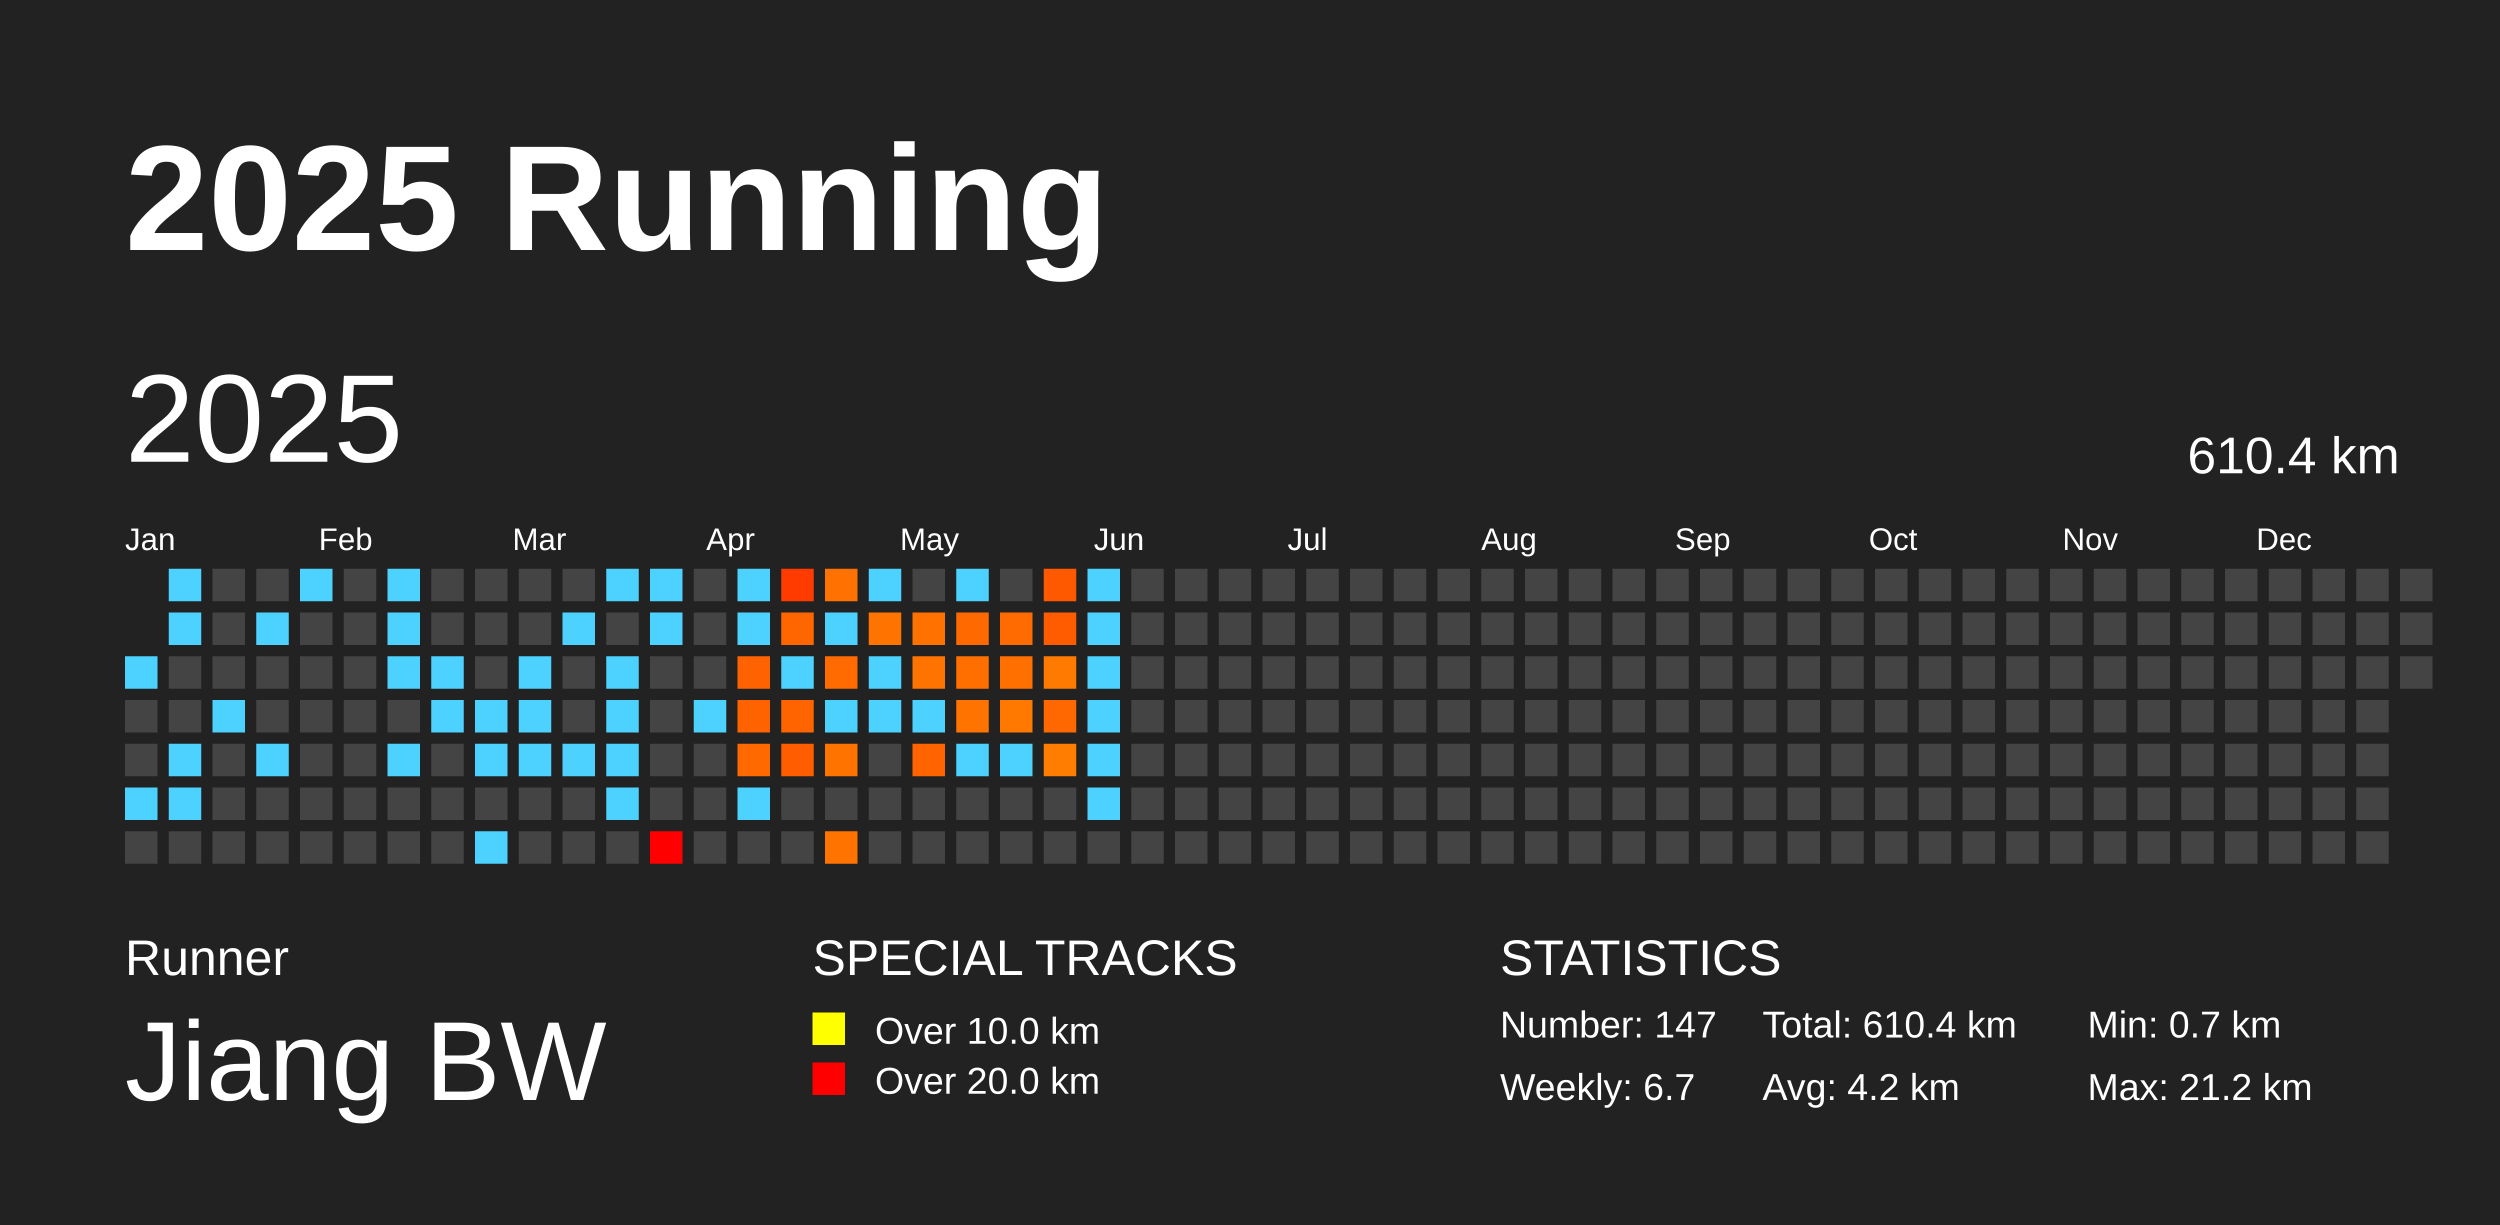
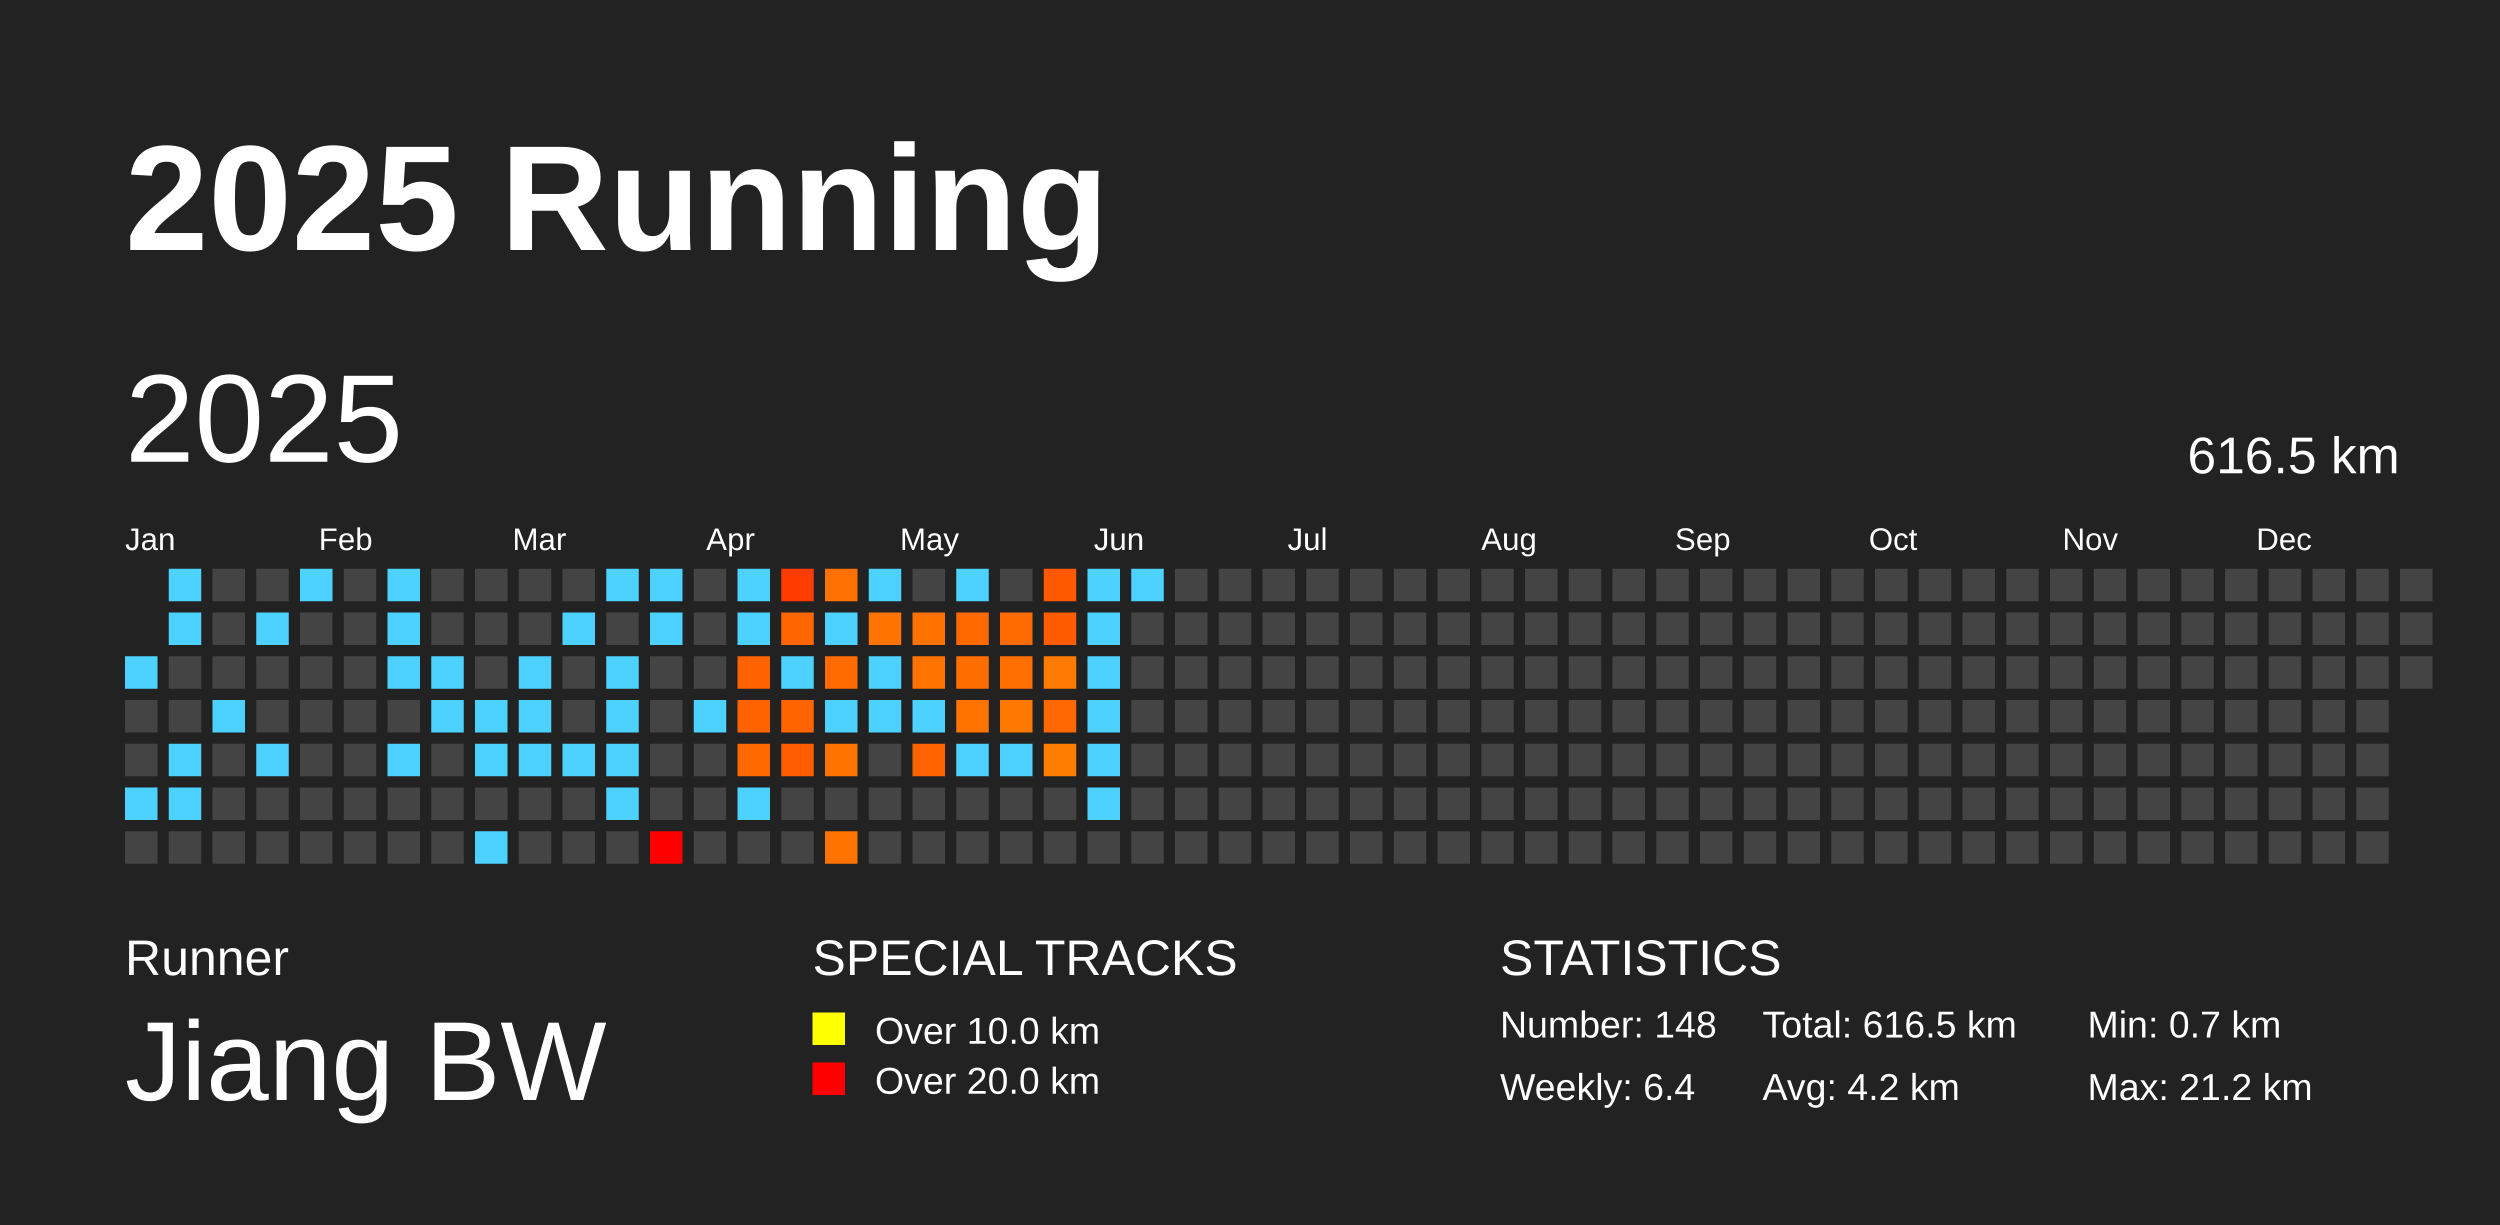
<svg xmlns="http://www.w3.org/2000/svg" baseProfile="full" height="98mm" version="1.1" viewBox="0,0,200,98" width="200mm">
  <defs />
  <rect fill="#222222" height="98" width="200" x="0" y="0" />
  <text fill="#FFFFFF" style="font-size:12px; font-family:Arial; font-weight:bold;" x="10" y="20">2025 Running</text>
  <text fill="#FFFFFF" style="font-size:4px; font-family:Arial" x="10" y="78">Runner</text>
  <text fill="#FFFFFF" style="font-size:9px; font-family:Arial" x="10" y="88">Jiang BW</text>
  <text fill="#FFFFFF" style="font-size:4px; font-family:Arial" x="65" y="78">SPECIAL TRACKS</text>
  <rect fill="yellow" height="2.6" width="2.6" x="65" y="81" />
  <text fill="#FFFFFF" style="font-size:3px; font-family:Arial" x="70" y="83.5">Over 10.0 km</text>
  <rect fill="red" height="2.6" width="2.6" x="65" y="85" />
  <text fill="#FFFFFF" style="font-size:3px; font-family:Arial" x="70" y="87.5">Over 20.0 km</text>
  <text fill="#FFFFFF" style="font-size:4px; font-family:Arial" x="120" y="78">STATISTICS</text>
-   <text fill="#FFFFFF" style="font-size:3px; font-family:Arial" x="120" y="83">Number: 147</text>
-   <text fill="#FFFFFF" style="font-size:3px; font-family:Arial" x="120" y="88">Weekly: 6.7</text>
-   <text fill="#FFFFFF" style="font-size:3px; font-family:Arial" x="141" y="83">Total: 610.4 km</text>
+   <text fill="#FFFFFF" style="font-size:3px; font-family:Arial" x="120" y="83">Number: 148</text>
+   <text fill="#FFFFFF" style="font-size:3px; font-family:Arial" x="120" y="88">Weekly: 6.4</text>
+   <text fill="#FFFFFF" style="font-size:3px; font-family:Arial" x="141" y="83">Total: 616.5 km</text>
  <text fill="#FFFFFF" style="font-size:3px; font-family:Arial" x="141" y="88">Avg: 4.2 km</text>
  <text fill="#FFFFFF" style="font-size:3px; font-family:Arial" x="167" y="83">Min: 0.7 km</text>
  <text fill="#FFFFFF" style="font-size:3px; font-family:Arial" x="167" y="88">Max: 21.2 km</text>
  <text dominant-baseline="hanging" fill="#FFFFFF" style="font-size:10.0px; font-family:Arial;" x="10" y="30">2025</text>
-   <text dominant-baseline="hanging" fill="#FFFFFF" style="font-size:4.125px; font-family:Arial;" x="175" y="35">610.4 km</text>
+   <text dominant-baseline="hanging" fill="#FFFFFF" style="font-size:4.125px; font-family:Arial;" x="175" y="35">616.5 km</text>
  <text fill="#FFFFFF" style="font-size:2.5px; font-family:Arial" x="10.0" y="44">Jan</text>
  <text fill="#FFFFFF" style="font-size:2.5px; font-family:Arial" x="25.5" y="44">Feb</text>
  <text fill="#FFFFFF" style="font-size:2.5px; font-family:Arial" x="41.0" y="44">Mar</text>
  <text fill="#FFFFFF" style="font-size:2.5px; font-family:Arial" x="56.5" y="44">Apr</text>
  <text fill="#FFFFFF" style="font-size:2.5px; font-family:Arial" x="72.0" y="44">May</text>
  <text fill="#FFFFFF" style="font-size:2.5px; font-family:Arial" x="87.5" y="44">Jun</text>
  <text fill="#FFFFFF" style="font-size:2.5px; font-family:Arial" x="103.0" y="44">Jul</text>
  <text fill="#FFFFFF" style="font-size:2.5px; font-family:Arial" x="118.5" y="44">Aug</text>
  <text fill="#FFFFFF" style="font-size:2.5px; font-family:Arial" x="134.0" y="44">Sep</text>
  <text fill="#FFFFFF" style="font-size:2.5px; font-family:Arial" x="149.5" y="44">Oct</text>
  <text fill="#FFFFFF" style="font-size:2.5px; font-family:Arial" x="165.0" y="44">Nov</text>
  <text fill="#FFFFFF" style="font-size:2.5px; font-family:Arial" x="180.5" y="44">Dec</text>
  <rect fill="#4dd2ff" height="2.6" width="2.6" x="10.0" y="52.5" />
  <rect fill="#444444" height="2.6" width="2.6" x="10.0" y="56.0" />
  <rect fill="#444444" height="2.6" width="2.6" x="10.0" y="59.5" />
  <rect fill="#4dd2ff" height="2.6" width="2.6" x="10.0" y="63.0" />
  <rect fill="#444444" height="2.6" width="2.6" x="10.0" y="66.5" />
  <rect fill="#4dd2ff" height="2.6" width="2.6" x="13.5" y="45.5" />
  <rect fill="#4dd2ff" height="2.6" width="2.6" x="13.5" y="49.0" />
  <rect fill="#444444" height="2.6" width="2.6" x="13.5" y="52.5" />
  <rect fill="#444444" height="2.6" width="2.6" x="13.5" y="56.0" />
  <rect fill="#4dd2ff" height="2.6" width="2.6" x="13.5" y="59.5" />
  <rect fill="#4dd2ff" height="2.6" width="2.6" x="13.5" y="63.0" />
  <rect fill="#444444" height="2.6" width="2.6" x="13.5" y="66.5" />
  <rect fill="#444444" height="2.6" width="2.6" x="17.0" y="45.5" />
  <rect fill="#444444" height="2.6" width="2.6" x="17.0" y="49.0" />
  <rect fill="#444444" height="2.6" width="2.6" x="17.0" y="52.5" />
  <rect fill="#4dd2ff" height="2.6" width="2.6" x="17.0" y="56.0" />
  <rect fill="#444444" height="2.6" width="2.6" x="17.0" y="59.5" />
  <rect fill="#444444" height="2.6" width="2.6" x="17.0" y="63.0" />
  <rect fill="#444444" height="2.6" width="2.6" x="17.0" y="66.5" />
  <rect fill="#444444" height="2.6" width="2.6" x="20.5" y="45.5" />
  <rect fill="#4dd2ff" height="2.6" width="2.6" x="20.5" y="49.0" />
  <rect fill="#444444" height="2.6" width="2.6" x="20.5" y="52.5" />
  <rect fill="#444444" height="2.6" width="2.6" x="20.5" y="56.0" />
  <rect fill="#4dd2ff" height="2.6" width="2.6" x="20.5" y="59.5" />
  <rect fill="#444444" height="2.6" width="2.6" x="20.5" y="63.0" />
  <rect fill="#444444" height="2.6" width="2.6" x="20.5" y="66.5" />
  <rect fill="#4dd2ff" height="2.6" width="2.6" x="24.0" y="45.5" />
  <rect fill="#444444" height="2.6" width="2.6" x="24.0" y="49.0" />
  <rect fill="#444444" height="2.6" width="2.6" x="24.0" y="52.5" />
  <rect fill="#444444" height="2.6" width="2.6" x="24.0" y="56.0" />
  <rect fill="#444444" height="2.6" width="2.6" x="24.0" y="59.5" />
  <rect fill="#444444" height="2.6" width="2.6" x="24.0" y="63.0" />
  <rect fill="#444444" height="2.6" width="2.6" x="24.0" y="66.5" />
  <rect fill="#444444" height="2.6" width="2.6" x="27.5" y="45.5" />
  <rect fill="#444444" height="2.6" width="2.6" x="27.5" y="49.0" />
  <rect fill="#444444" height="2.6" width="2.6" x="27.5" y="52.5" />
  <rect fill="#444444" height="2.6" width="2.6" x="27.5" y="56.0" />
  <rect fill="#444444" height="2.6" width="2.6" x="27.5" y="59.5" />
  <rect fill="#444444" height="2.6" width="2.6" x="27.5" y="63.0" />
  <rect fill="#444444" height="2.6" width="2.6" x="27.5" y="66.5" />
  <rect fill="#4dd2ff" height="2.6" width="2.6" x="31.0" y="45.5" />
  <rect fill="#4dd2ff" height="2.6" width="2.6" x="31.0" y="49.0" />
  <rect fill="#4dd2ff" height="2.6" width="2.6" x="31.0" y="52.5" />
  <rect fill="#444444" height="2.6" width="2.6" x="31.0" y="56.0" />
  <rect fill="#4dd2ff" height="2.6" width="2.6" x="31.0" y="59.5" />
  <rect fill="#444444" height="2.6" width="2.6" x="31.0" y="63.0" />
  <rect fill="#444444" height="2.6" width="2.6" x="31.0" y="66.5" />
  <rect fill="#444444" height="2.6" width="2.6" x="34.5" y="45.5" />
  <rect fill="#444444" height="2.6" width="2.6" x="34.5" y="49.0" />
  <rect fill="#4dd2ff" height="2.6" width="2.6" x="34.5" y="52.5" />
  <rect fill="#4dd2ff" height="2.6" width="2.6" x="34.5" y="56.0" />
  <rect fill="#444444" height="2.6" width="2.6" x="34.5" y="59.5" />
  <rect fill="#444444" height="2.6" width="2.6" x="34.5" y="63.0" />
  <rect fill="#444444" height="2.6" width="2.6" x="34.5" y="66.5" />
  <rect fill="#444444" height="2.6" width="2.6" x="38.0" y="45.5" />
  <rect fill="#444444" height="2.6" width="2.6" x="38.0" y="49.0" />
  <rect fill="#444444" height="2.6" width="2.6" x="38.0" y="52.5" />
  <rect fill="#4dd2ff" height="2.6" width="2.6" x="38.0" y="56.0" />
  <rect fill="#4dd2ff" height="2.6" width="2.6" x="38.0" y="59.5" />
  <rect fill="#444444" height="2.6" width="2.6" x="38.0" y="63.0" />
  <rect fill="#4dd2ff" height="2.6" width="2.6" x="38.0" y="66.5" />
  <rect fill="#444444" height="2.6" width="2.6" x="41.5" y="45.5" />
  <rect fill="#444444" height="2.6" width="2.6" x="41.5" y="49.0" />
  <rect fill="#4dd2ff" height="2.6" width="2.6" x="41.5" y="52.5" />
  <rect fill="#4dd2ff" height="2.6" width="2.6" x="41.5" y="56.0" />
  <rect fill="#4dd2ff" height="2.6" width="2.6" x="41.5" y="59.5" />
  <rect fill="#444444" height="2.6" width="2.6" x="41.5" y="63.0" />
  <rect fill="#444444" height="2.6" width="2.6" x="41.5" y="66.5" />
  <rect fill="#444444" height="2.6" width="2.6" x="45.0" y="45.5" />
  <rect fill="#4dd2ff" height="2.6" width="2.6" x="45.0" y="49.0" />
  <rect fill="#444444" height="2.6" width="2.6" x="45.0" y="52.5" />
  <rect fill="#444444" height="2.6" width="2.6" x="45.0" y="56.0" />
  <rect fill="#4dd2ff" height="2.6" width="2.6" x="45.0" y="59.5" />
  <rect fill="#444444" height="2.6" width="2.6" x="45.0" y="63.0" />
  <rect fill="#444444" height="2.6" width="2.6" x="45.0" y="66.5" />
  <rect fill="#4dd2ff" height="2.6" width="2.6" x="48.5" y="45.5" />
  <rect fill="#444444" height="2.6" width="2.6" x="48.5" y="49.0" />
  <rect fill="#4dd2ff" height="2.6" width="2.6" x="48.5" y="52.5" />
  <rect fill="#4dd2ff" height="2.6" width="2.6" x="48.5" y="56.0" />
  <rect fill="#4dd2ff" height="2.6" width="2.6" x="48.5" y="59.5" />
  <rect fill="#4dd2ff" height="2.6" width="2.6" x="48.5" y="63.0" />
  <rect fill="#444444" height="2.6" width="2.6" x="48.5" y="66.5" />
  <rect fill="#4dd2ff" height="2.6" width="2.6" x="52.0" y="45.5" />
  <rect fill="#4dd2ff" height="2.6" width="2.6" x="52.0" y="49.0" />
  <rect fill="#444444" height="2.6" width="2.6" x="52.0" y="52.5" />
  <rect fill="#444444" height="2.6" width="2.6" x="52.0" y="56.0" />
  <rect fill="#444444" height="2.6" width="2.6" x="52.0" y="59.5" />
  <rect fill="#444444" height="2.6" width="2.6" x="52.0" y="63.0" />
  <rect fill="red" height="2.6" width="2.6" x="52.0" y="66.5" />
  <rect fill="#444444" height="2.6" width="2.6" x="55.5" y="45.5" />
  <rect fill="#444444" height="2.6" width="2.6" x="55.5" y="49.0" />
  <rect fill="#444444" height="2.6" width="2.6" x="55.5" y="52.5" />
  <rect fill="#4dd2ff" height="2.6" width="2.6" x="55.5" y="56.0" />
  <rect fill="#444444" height="2.6" width="2.6" x="55.5" y="59.5" />
  <rect fill="#444444" height="2.6" width="2.6" x="55.5" y="63.0" />
  <rect fill="#444444" height="2.6" width="2.6" x="55.5" y="66.5" />
  <rect fill="#4dd2ff" height="2.6" width="2.6" x="59.0" y="45.5" />
  <rect fill="#4dd2ff" height="2.6" width="2.6" x="59.0" y="49.0" />
  <rect fill="#ff6200" height="2.6" width="2.6" x="59.0" y="52.5" />
  <rect fill="#ff6300" height="2.6" width="2.6" x="59.0" y="56.0" />
  <rect fill="#ff6900" height="2.6" width="2.6" x="59.0" y="59.5" />
  <rect fill="#4dd2ff" height="2.6" width="2.6" x="59.0" y="63.0" />
  <rect fill="#444444" height="2.6" width="2.6" x="59.0" y="66.5" />
  <rect fill="#ff3b00" height="2.6" width="2.6" x="62.5" y="45.5" />
  <rect fill="#ff6600" height="2.6" width="2.6" x="62.5" y="49.0" />
  <rect fill="#4dd2ff" height="2.6" width="2.6" x="62.5" y="52.5" />
  <rect fill="#ff6400" height="2.6" width="2.6" x="62.5" y="56.0" />
  <rect fill="#ff5d00" height="2.6" width="2.6" x="62.5" y="59.5" />
  <rect fill="#444444" height="2.6" width="2.6" x="62.5" y="63.0" />
  <rect fill="#444444" height="2.6" width="2.6" x="62.5" y="66.5" />
  <rect fill="#ff7100" height="2.6" width="2.6" x="66.0" y="45.5" />
  <rect fill="#4dd2ff" height="2.6" width="2.6" x="66.0" y="49.0" />
  <rect fill="#ff6b00" height="2.6" width="2.6" x="66.0" y="52.5" />
  <rect fill="#4dd2ff" height="2.6" width="2.6" x="66.0" y="56.0" />
  <rect fill="#ff7400" height="2.6" width="2.6" x="66.0" y="59.5" />
  <rect fill="#444444" height="2.6" width="2.6" x="66.0" y="63.0" />
  <rect fill="#ff7300" height="2.6" width="2.6" x="66.0" y="66.5" />
  <rect fill="#4dd2ff" height="2.6" width="2.6" x="69.5" y="45.5" />
  <rect fill="#ff7400" height="2.6" width="2.6" x="69.5" y="49.0" />
  <rect fill="#4dd2ff" height="2.6" width="2.6" x="69.5" y="52.5" />
  <rect fill="#4dd2ff" height="2.6" width="2.6" x="69.5" y="56.0" />
  <rect fill="#444444" height="2.6" width="2.6" x="69.5" y="59.5" />
  <rect fill="#444444" height="2.6" width="2.6" x="69.5" y="63.0" />
  <rect fill="#444444" height="2.6" width="2.6" x="69.5" y="66.5" />
  <rect fill="#444444" height="2.6" width="2.6" x="73.0" y="45.5" />
  <rect fill="#ff7200" height="2.6" width="2.6" x="73.0" y="49.0" />
  <rect fill="#ff7300" height="2.6" width="2.6" x="73.0" y="52.5" />
  <rect fill="#4dd2ff" height="2.6" width="2.6" x="73.0" y="56.0" />
  <rect fill="#ff6400" height="2.6" width="2.6" x="73.0" y="59.5" />
  <rect fill="#444444" height="2.6" width="2.6" x="73.0" y="63.0" />
  <rect fill="#444444" height="2.6" width="2.6" x="73.0" y="66.5" />
  <rect fill="#4dd2ff" height="2.6" width="2.6" x="76.5" y="45.5" />
  <rect fill="#ff6900" height="2.6" width="2.6" x="76.5" y="49.0" />
  <rect fill="#ff6f00" height="2.6" width="2.6" x="76.5" y="52.5" />
  <rect fill="#ff7300" height="2.6" width="2.6" x="76.5" y="56.0" />
  <rect fill="#4dd2ff" height="2.6" width="2.6" x="76.5" y="59.5" />
  <rect fill="#444444" height="2.6" width="2.6" x="76.5" y="63.0" />
  <rect fill="#444444" height="2.6" width="2.6" x="76.5" y="66.5" />
  <rect fill="#444444" height="2.6" width="2.6" x="80.0" y="45.5" />
  <rect fill="#ff6b00" height="2.6" width="2.6" x="80.0" y="49.0" />
  <rect fill="#ff7000" height="2.6" width="2.6" x="80.0" y="52.5" />
  <rect fill="#ff7800" height="2.6" width="2.6" x="80.0" y="56.0" />
  <rect fill="#4dd2ff" height="2.6" width="2.6" x="80.0" y="59.5" />
  <rect fill="#444444" height="2.6" width="2.6" x="80.0" y="63.0" />
  <rect fill="#444444" height="2.6" width="2.6" x="80.0" y="66.5" />
  <rect fill="#ff5900" height="2.6" width="2.6" x="83.5" y="45.5" />
  <rect fill="#ff5c00" height="2.6" width="2.6" x="83.5" y="49.0" />
  <rect fill="#ff7a00" height="2.6" width="2.6" x="83.5" y="52.5" />
  <rect fill="#ff6800" height="2.6" width="2.6" x="83.5" y="56.0" />
  <rect fill="#ff7d00" height="2.6" width="2.6" x="83.5" y="59.5" />
  <rect fill="#444444" height="2.6" width="2.6" x="83.5" y="63.0" />
  <rect fill="#444444" height="2.6" width="2.6" x="83.5" y="66.5" />
  <rect fill="#4dd2ff" height="2.6" width="2.6" x="87.0" y="45.5" />
  <rect fill="#4dd2ff" height="2.6" width="2.6" x="87.0" y="49.0" />
  <rect fill="#4dd2ff" height="2.6" width="2.6" x="87.0" y="52.5" />
  <rect fill="#4dd2ff" height="2.6" width="2.6" x="87.0" y="56.0" />
  <rect fill="#4dd2ff" height="2.6" width="2.6" x="87.0" y="59.5" />
  <rect fill="#4dd2ff" height="2.6" width="2.6" x="87.0" y="63.0" />
  <rect fill="#444444" height="2.6" width="2.6" x="87.0" y="66.5" />
-   <rect fill="#444444" height="2.6" width="2.6" x="90.5" y="45.5" />
+   <rect fill="#4dd2ff" height="2.6" width="2.6" x="90.5" y="45.5" />
  <rect fill="#444444" height="2.6" width="2.6" x="90.5" y="49.0" />
  <rect fill="#444444" height="2.6" width="2.6" x="90.5" y="52.5" />
  <rect fill="#444444" height="2.6" width="2.6" x="90.5" y="56.0" />
  <rect fill="#444444" height="2.6" width="2.6" x="90.5" y="59.5" />
  <rect fill="#444444" height="2.6" width="2.6" x="90.5" y="63.0" />
  <rect fill="#444444" height="2.6" width="2.6" x="90.5" y="66.5" />
  <rect fill="#444444" height="2.6" width="2.6" x="94.0" y="45.5" />
  <rect fill="#444444" height="2.6" width="2.6" x="94.0" y="49.0" />
  <rect fill="#444444" height="2.6" width="2.6" x="94.0" y="52.5" />
  <rect fill="#444444" height="2.6" width="2.6" x="94.0" y="56.0" />
  <rect fill="#444444" height="2.6" width="2.6" x="94.0" y="59.5" />
  <rect fill="#444444" height="2.6" width="2.6" x="94.0" y="63.0" />
  <rect fill="#444444" height="2.6" width="2.6" x="94.0" y="66.5" />
  <rect fill="#444444" height="2.6" width="2.6" x="97.5" y="45.5" />
  <rect fill="#444444" height="2.6" width="2.6" x="97.5" y="49.0" />
  <rect fill="#444444" height="2.6" width="2.6" x="97.5" y="52.5" />
  <rect fill="#444444" height="2.6" width="2.6" x="97.5" y="56.0" />
  <rect fill="#444444" height="2.6" width="2.6" x="97.5" y="59.5" />
  <rect fill="#444444" height="2.6" width="2.6" x="97.5" y="63.0" />
  <rect fill="#444444" height="2.6" width="2.6" x="97.5" y="66.5" />
  <rect fill="#444444" height="2.6" width="2.6" x="101.0" y="45.5" />
  <rect fill="#444444" height="2.6" width="2.6" x="101.0" y="49.0" />
  <rect fill="#444444" height="2.6" width="2.6" x="101.0" y="52.5" />
  <rect fill="#444444" height="2.6" width="2.6" x="101.0" y="56.0" />
  <rect fill="#444444" height="2.6" width="2.6" x="101.0" y="59.5" />
  <rect fill="#444444" height="2.6" width="2.6" x="101.0" y="63.0" />
  <rect fill="#444444" height="2.6" width="2.6" x="101.0" y="66.5" />
  <rect fill="#444444" height="2.6" width="2.6" x="104.5" y="45.5" />
  <rect fill="#444444" height="2.6" width="2.6" x="104.5" y="49.0" />
  <rect fill="#444444" height="2.6" width="2.6" x="104.5" y="52.5" />
  <rect fill="#444444" height="2.6" width="2.6" x="104.5" y="56.0" />
  <rect fill="#444444" height="2.6" width="2.6" x="104.5" y="59.5" />
  <rect fill="#444444" height="2.6" width="2.6" x="104.5" y="63.0" />
  <rect fill="#444444" height="2.6" width="2.6" x="104.5" y="66.5" />
  <rect fill="#444444" height="2.6" width="2.6" x="108.0" y="45.5" />
  <rect fill="#444444" height="2.6" width="2.6" x="108.0" y="49.0" />
  <rect fill="#444444" height="2.6" width="2.6" x="108.0" y="52.5" />
  <rect fill="#444444" height="2.6" width="2.6" x="108.0" y="56.0" />
  <rect fill="#444444" height="2.6" width="2.6" x="108.0" y="59.5" />
  <rect fill="#444444" height="2.6" width="2.6" x="108.0" y="63.0" />
  <rect fill="#444444" height="2.6" width="2.6" x="108.0" y="66.5" />
  <rect fill="#444444" height="2.6" width="2.6" x="111.5" y="45.5" />
  <rect fill="#444444" height="2.6" width="2.6" x="111.5" y="49.0" />
  <rect fill="#444444" height="2.6" width="2.6" x="111.5" y="52.5" />
  <rect fill="#444444" height="2.6" width="2.6" x="111.5" y="56.0" />
  <rect fill="#444444" height="2.6" width="2.6" x="111.5" y="59.5" />
  <rect fill="#444444" height="2.6" width="2.6" x="111.5" y="63.0" />
  <rect fill="#444444" height="2.6" width="2.6" x="111.5" y="66.5" />
  <rect fill="#444444" height="2.6" width="2.6" x="115.0" y="45.5" />
  <rect fill="#444444" height="2.6" width="2.6" x="115.0" y="49.0" />
  <rect fill="#444444" height="2.6" width="2.6" x="115.0" y="52.5" />
  <rect fill="#444444" height="2.6" width="2.6" x="115.0" y="56.0" />
  <rect fill="#444444" height="2.6" width="2.6" x="115.0" y="59.5" />
  <rect fill="#444444" height="2.6" width="2.6" x="115.0" y="63.0" />
  <rect fill="#444444" height="2.6" width="2.6" x="115.0" y="66.5" />
  <rect fill="#444444" height="2.6" width="2.6" x="118.5" y="45.5" />
  <rect fill="#444444" height="2.6" width="2.6" x="118.5" y="49.0" />
  <rect fill="#444444" height="2.6" width="2.6" x="118.5" y="52.5" />
  <rect fill="#444444" height="2.6" width="2.6" x="118.5" y="56.0" />
  <rect fill="#444444" height="2.6" width="2.6" x="118.5" y="59.5" />
  <rect fill="#444444" height="2.6" width="2.6" x="118.5" y="63.0" />
  <rect fill="#444444" height="2.6" width="2.6" x="118.5" y="66.5" />
  <rect fill="#444444" height="2.6" width="2.6" x="122.0" y="45.5" />
  <rect fill="#444444" height="2.6" width="2.6" x="122.0" y="49.0" />
  <rect fill="#444444" height="2.6" width="2.6" x="122.0" y="52.5" />
  <rect fill="#444444" height="2.6" width="2.6" x="122.0" y="56.0" />
  <rect fill="#444444" height="2.6" width="2.6" x="122.0" y="59.5" />
  <rect fill="#444444" height="2.6" width="2.6" x="122.0" y="63.0" />
  <rect fill="#444444" height="2.6" width="2.6" x="122.0" y="66.5" />
  <rect fill="#444444" height="2.6" width="2.6" x="125.5" y="45.5" />
  <rect fill="#444444" height="2.6" width="2.6" x="125.5" y="49.0" />
  <rect fill="#444444" height="2.6" width="2.6" x="125.5" y="52.5" />
  <rect fill="#444444" height="2.6" width="2.6" x="125.5" y="56.0" />
  <rect fill="#444444" height="2.6" width="2.6" x="125.5" y="59.5" />
  <rect fill="#444444" height="2.6" width="2.6" x="125.5" y="63.0" />
  <rect fill="#444444" height="2.6" width="2.6" x="125.5" y="66.5" />
  <rect fill="#444444" height="2.6" width="2.6" x="129.0" y="45.5" />
  <rect fill="#444444" height="2.6" width="2.6" x="129.0" y="49.0" />
  <rect fill="#444444" height="2.6" width="2.6" x="129.0" y="52.5" />
  <rect fill="#444444" height="2.6" width="2.6" x="129.0" y="56.0" />
  <rect fill="#444444" height="2.6" width="2.6" x="129.0" y="59.5" />
  <rect fill="#444444" height="2.6" width="2.6" x="129.0" y="63.0" />
  <rect fill="#444444" height="2.6" width="2.6" x="129.0" y="66.5" />
  <rect fill="#444444" height="2.6" width="2.6" x="132.5" y="45.5" />
  <rect fill="#444444" height="2.6" width="2.6" x="132.5" y="49.0" />
  <rect fill="#444444" height="2.6" width="2.6" x="132.5" y="52.5" />
  <rect fill="#444444" height="2.6" width="2.6" x="132.5" y="56.0" />
  <rect fill="#444444" height="2.6" width="2.6" x="132.5" y="59.5" />
  <rect fill="#444444" height="2.6" width="2.6" x="132.5" y="63.0" />
  <rect fill="#444444" height="2.6" width="2.6" x="132.5" y="66.5" />
  <rect fill="#444444" height="2.6" width="2.6" x="136.0" y="45.5" />
  <rect fill="#444444" height="2.6" width="2.6" x="136.0" y="49.0" />
  <rect fill="#444444" height="2.6" width="2.6" x="136.0" y="52.5" />
  <rect fill="#444444" height="2.6" width="2.6" x="136.0" y="56.0" />
  <rect fill="#444444" height="2.6" width="2.6" x="136.0" y="59.5" />
  <rect fill="#444444" height="2.6" width="2.6" x="136.0" y="63.0" />
  <rect fill="#444444" height="2.6" width="2.6" x="136.0" y="66.5" />
  <rect fill="#444444" height="2.6" width="2.6" x="139.5" y="45.5" />
  <rect fill="#444444" height="2.6" width="2.6" x="139.5" y="49.0" />
  <rect fill="#444444" height="2.6" width="2.6" x="139.5" y="52.5" />
  <rect fill="#444444" height="2.6" width="2.6" x="139.5" y="56.0" />
  <rect fill="#444444" height="2.6" width="2.6" x="139.5" y="59.5" />
  <rect fill="#444444" height="2.6" width="2.6" x="139.5" y="63.0" />
  <rect fill="#444444" height="2.6" width="2.6" x="139.5" y="66.5" />
  <rect fill="#444444" height="2.6" width="2.6" x="143.0" y="45.5" />
  <rect fill="#444444" height="2.6" width="2.6" x="143.0" y="49.0" />
  <rect fill="#444444" height="2.6" width="2.6" x="143.0" y="52.5" />
  <rect fill="#444444" height="2.6" width="2.6" x="143.0" y="56.0" />
  <rect fill="#444444" height="2.6" width="2.6" x="143.0" y="59.5" />
  <rect fill="#444444" height="2.6" width="2.6" x="143.0" y="63.0" />
  <rect fill="#444444" height="2.6" width="2.6" x="143.0" y="66.5" />
  <rect fill="#444444" height="2.6" width="2.6" x="146.5" y="45.5" />
  <rect fill="#444444" height="2.6" width="2.6" x="146.5" y="49.0" />
  <rect fill="#444444" height="2.6" width="2.6" x="146.5" y="52.5" />
  <rect fill="#444444" height="2.6" width="2.6" x="146.5" y="56.0" />
  <rect fill="#444444" height="2.6" width="2.6" x="146.5" y="59.5" />
  <rect fill="#444444" height="2.6" width="2.6" x="146.5" y="63.0" />
  <rect fill="#444444" height="2.6" width="2.6" x="146.5" y="66.5" />
  <rect fill="#444444" height="2.6" width="2.6" x="150.0" y="45.5" />
  <rect fill="#444444" height="2.6" width="2.6" x="150.0" y="49.0" />
  <rect fill="#444444" height="2.6" width="2.6" x="150.0" y="52.5" />
  <rect fill="#444444" height="2.6" width="2.6" x="150.0" y="56.0" />
  <rect fill="#444444" height="2.6" width="2.6" x="150.0" y="59.5" />
  <rect fill="#444444" height="2.6" width="2.6" x="150.0" y="63.0" />
  <rect fill="#444444" height="2.6" width="2.6" x="150.0" y="66.5" />
  <rect fill="#444444" height="2.6" width="2.6" x="153.5" y="45.5" />
  <rect fill="#444444" height="2.6" width="2.6" x="153.5" y="49.0" />
  <rect fill="#444444" height="2.6" width="2.6" x="153.5" y="52.5" />
  <rect fill="#444444" height="2.6" width="2.6" x="153.5" y="56.0" />
  <rect fill="#444444" height="2.6" width="2.6" x="153.5" y="59.5" />
  <rect fill="#444444" height="2.6" width="2.6" x="153.5" y="63.0" />
  <rect fill="#444444" height="2.6" width="2.6" x="153.5" y="66.5" />
  <rect fill="#444444" height="2.6" width="2.6" x="157.0" y="45.5" />
  <rect fill="#444444" height="2.6" width="2.6" x="157.0" y="49.0" />
  <rect fill="#444444" height="2.6" width="2.6" x="157.0" y="52.5" />
  <rect fill="#444444" height="2.6" width="2.6" x="157.0" y="56.0" />
  <rect fill="#444444" height="2.6" width="2.6" x="157.0" y="59.5" />
  <rect fill="#444444" height="2.6" width="2.6" x="157.0" y="63.0" />
  <rect fill="#444444" height="2.6" width="2.6" x="157.0" y="66.5" />
  <rect fill="#444444" height="2.6" width="2.6" x="160.5" y="45.5" />
  <rect fill="#444444" height="2.6" width="2.6" x="160.5" y="49.0" />
  <rect fill="#444444" height="2.6" width="2.6" x="160.5" y="52.5" />
  <rect fill="#444444" height="2.6" width="2.6" x="160.5" y="56.0" />
  <rect fill="#444444" height="2.6" width="2.6" x="160.5" y="59.5" />
  <rect fill="#444444" height="2.6" width="2.6" x="160.5" y="63.0" />
  <rect fill="#444444" height="2.6" width="2.6" x="160.5" y="66.5" />
  <rect fill="#444444" height="2.6" width="2.6" x="164.0" y="45.5" />
  <rect fill="#444444" height="2.6" width="2.6" x="164.0" y="49.0" />
  <rect fill="#444444" height="2.6" width="2.6" x="164.0" y="52.5" />
  <rect fill="#444444" height="2.6" width="2.6" x="164.0" y="56.0" />
  <rect fill="#444444" height="2.6" width="2.6" x="164.0" y="59.5" />
  <rect fill="#444444" height="2.6" width="2.6" x="164.0" y="63.0" />
  <rect fill="#444444" height="2.6" width="2.6" x="164.0" y="66.5" />
  <rect fill="#444444" height="2.6" width="2.6" x="167.5" y="45.5" />
  <rect fill="#444444" height="2.6" width="2.6" x="167.5" y="49.0" />
  <rect fill="#444444" height="2.6" width="2.6" x="167.5" y="52.5" />
  <rect fill="#444444" height="2.6" width="2.6" x="167.5" y="56.0" />
  <rect fill="#444444" height="2.6" width="2.6" x="167.5" y="59.5" />
  <rect fill="#444444" height="2.6" width="2.6" x="167.5" y="63.0" />
  <rect fill="#444444" height="2.6" width="2.6" x="167.5" y="66.5" />
  <rect fill="#444444" height="2.6" width="2.6" x="171.0" y="45.5" />
  <rect fill="#444444" height="2.6" width="2.6" x="171.0" y="49.0" />
  <rect fill="#444444" height="2.6" width="2.6" x="171.0" y="52.5" />
  <rect fill="#444444" height="2.6" width="2.6" x="171.0" y="56.0" />
  <rect fill="#444444" height="2.6" width="2.6" x="171.0" y="59.5" />
  <rect fill="#444444" height="2.6" width="2.6" x="171.0" y="63.0" />
  <rect fill="#444444" height="2.6" width="2.6" x="171.0" y="66.5" />
  <rect fill="#444444" height="2.6" width="2.6" x="174.5" y="45.5" />
  <rect fill="#444444" height="2.6" width="2.6" x="174.5" y="49.0" />
  <rect fill="#444444" height="2.6" width="2.6" x="174.5" y="52.5" />
  <rect fill="#444444" height="2.6" width="2.6" x="174.5" y="56.0" />
  <rect fill="#444444" height="2.6" width="2.6" x="174.5" y="59.5" />
  <rect fill="#444444" height="2.6" width="2.6" x="174.5" y="63.0" />
  <rect fill="#444444" height="2.6" width="2.6" x="174.5" y="66.5" />
  <rect fill="#444444" height="2.6" width="2.6" x="178.0" y="45.5" />
  <rect fill="#444444" height="2.6" width="2.6" x="178.0" y="49.0" />
  <rect fill="#444444" height="2.6" width="2.6" x="178.0" y="52.5" />
  <rect fill="#444444" height="2.6" width="2.6" x="178.0" y="56.0" />
  <rect fill="#444444" height="2.6" width="2.6" x="178.0" y="59.5" />
  <rect fill="#444444" height="2.6" width="2.6" x="178.0" y="63.0" />
  <rect fill="#444444" height="2.6" width="2.6" x="178.0" y="66.5" />
  <rect fill="#444444" height="2.6" width="2.6" x="181.5" y="45.5" />
  <rect fill="#444444" height="2.6" width="2.6" x="181.5" y="49.0" />
  <rect fill="#444444" height="2.6" width="2.6" x="181.5" y="52.5" />
  <rect fill="#444444" height="2.6" width="2.6" x="181.5" y="56.0" />
  <rect fill="#444444" height="2.6" width="2.6" x="181.5" y="59.5" />
  <rect fill="#444444" height="2.6" width="2.6" x="181.5" y="63.0" />
  <rect fill="#444444" height="2.6" width="2.6" x="181.5" y="66.5" />
  <rect fill="#444444" height="2.6" width="2.6" x="185.0" y="45.5" />
  <rect fill="#444444" height="2.6" width="2.6" x="185.0" y="49.0" />
  <rect fill="#444444" height="2.6" width="2.6" x="185.0" y="52.5" />
  <rect fill="#444444" height="2.6" width="2.6" x="185.0" y="56.0" />
  <rect fill="#444444" height="2.6" width="2.6" x="185.0" y="59.5" />
  <rect fill="#444444" height="2.6" width="2.6" x="185.0" y="63.0" />
  <rect fill="#444444" height="2.6" width="2.6" x="185.0" y="66.5" />
  <rect fill="#444444" height="2.6" width="2.6" x="188.5" y="45.5" />
  <rect fill="#444444" height="2.6" width="2.6" x="188.5" y="49.0" />
  <rect fill="#444444" height="2.6" width="2.6" x="188.5" y="52.5" />
  <rect fill="#444444" height="2.6" width="2.6" x="188.5" y="56.0" />
  <rect fill="#444444" height="2.6" width="2.6" x="188.5" y="59.5" />
  <rect fill="#444444" height="2.6" width="2.6" x="188.5" y="63.0" />
  <rect fill="#444444" height="2.6" width="2.6" x="188.5" y="66.5" />
  <rect fill="#444444" height="2.6" width="2.6" x="192.0" y="45.5" />
  <rect fill="#444444" height="2.6" width="2.6" x="192.0" y="49.0" />
  <rect fill="#444444" height="2.6" width="2.6" x="192.0" y="52.5" />
</svg>
